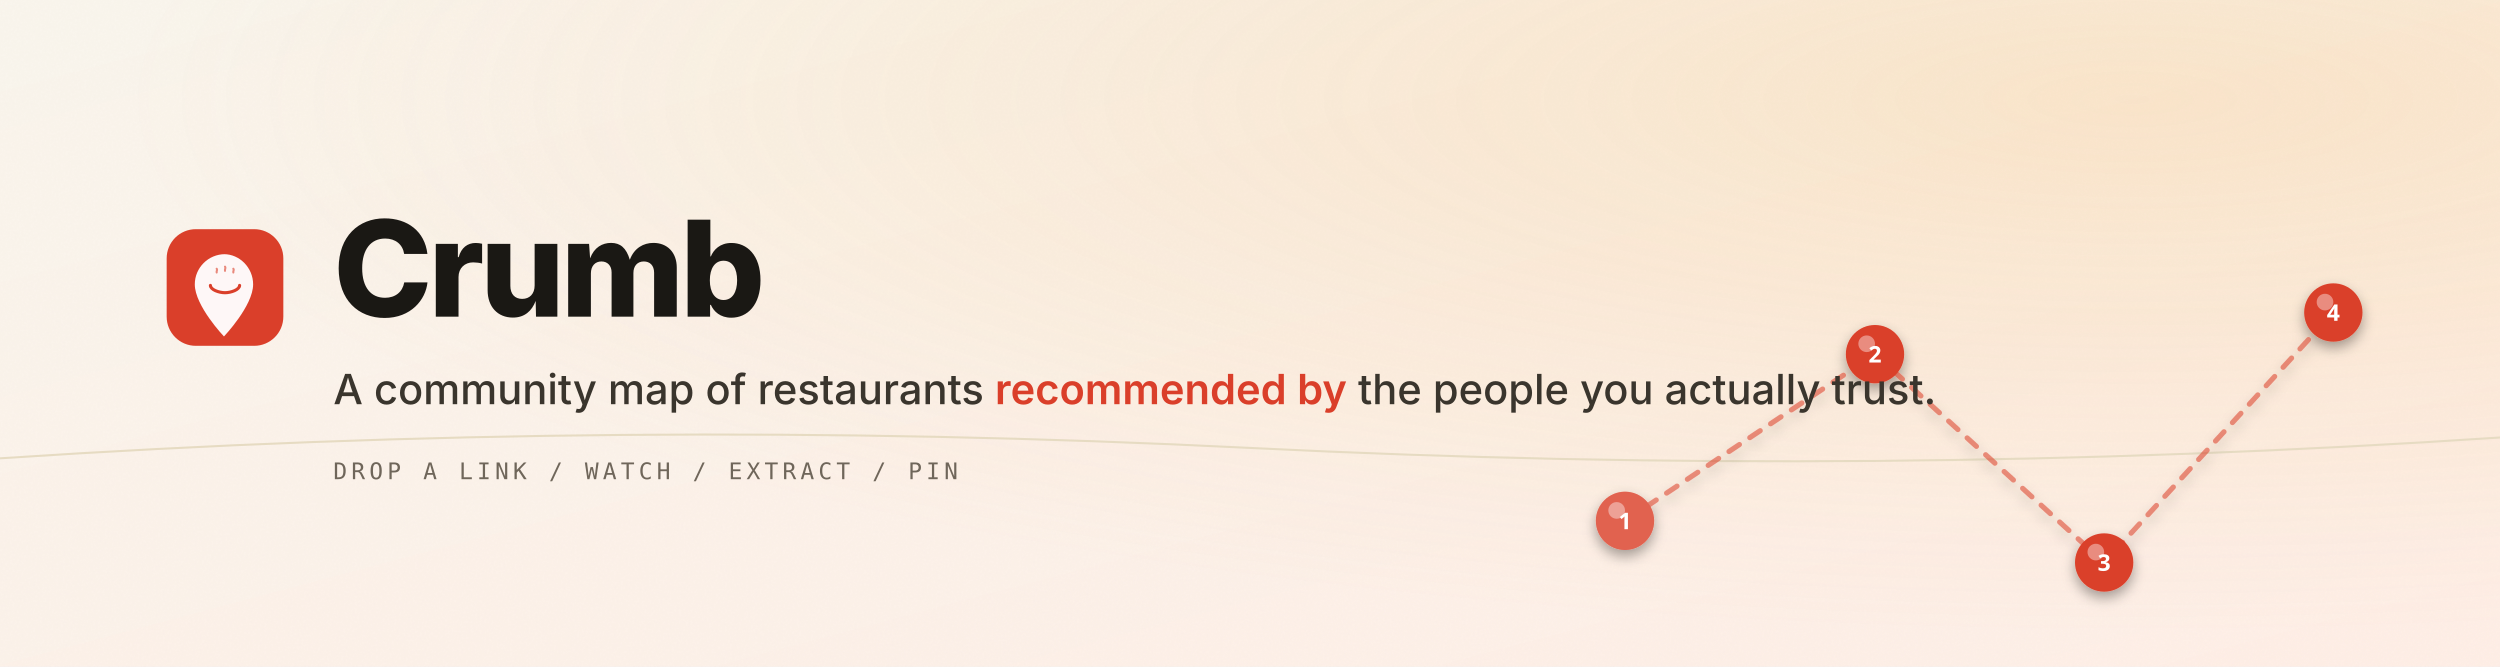
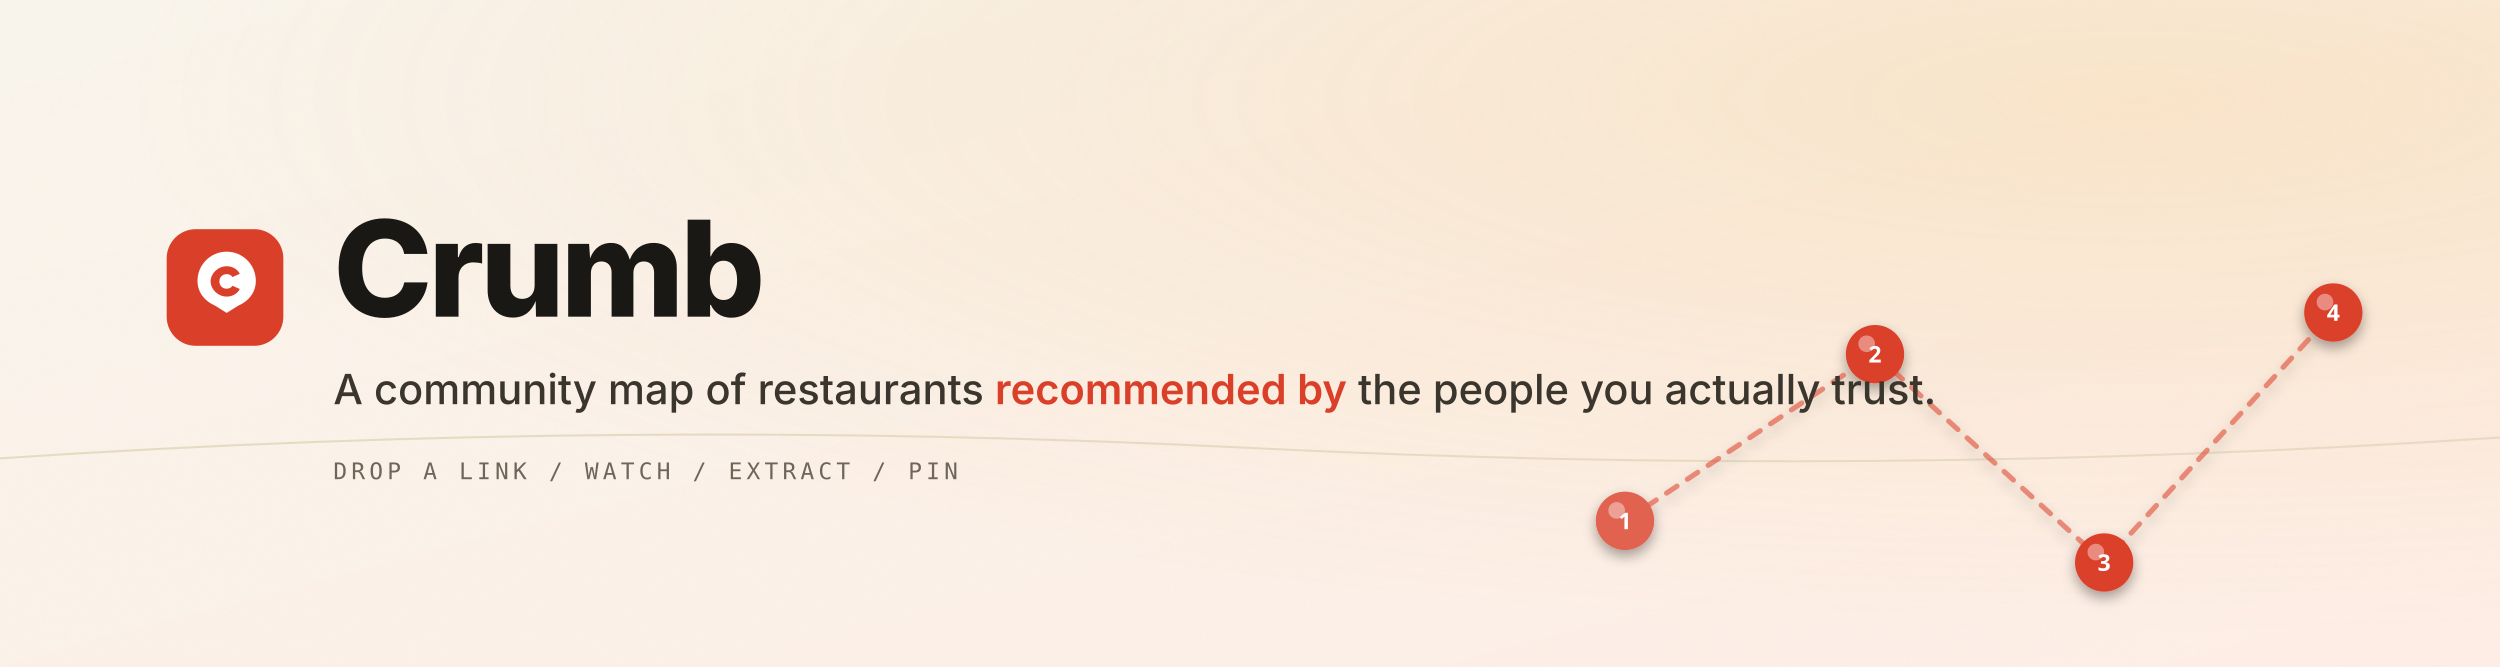
<svg xmlns="http://www.w3.org/2000/svg" viewBox="0 0 1200 320" width="1200" height="320" role="img" aria-label="Crumb — restaurants from the people you actually trust">
  <defs>
    <linearGradient id="bg" x1="0" y1="0" x2="1" y2="1">
      <stop offset="0" stop-color="#FAF6EE" />
      <stop offset="1" stop-color="#FFEFE7" />
    </linearGradient>
    <radialGradient id="warm" cx="0.85" cy="0.15" r="0.8">
      <stop offset="0" stop-color="#F2A93B" stop-opacity="0.18" />
      <stop offset="1" stop-color="#F2A93B" stop-opacity="0" />
    </radialGradient>
    <filter id="noise" x="0%" y="0%" width="100%" height="100%">
      <feTurbulence type="fractalNoise" baseFrequency="0.9" numOctaves="2" result="t" />
      <feColorMatrix in="t" values="0 0 0 0 0.4  0 0 0 0 0.35  0 0 0 0 0.25  0 0 0 0.04 0" />
      <feComposite in2="SourceGraphic" operator="in" />
    </filter>
    <filter id="pinShadow" x="-50%" y="-50%" width="200%" height="200%">
      <feGaussianBlur in="SourceAlpha" stdDeviation="3" />
      <feOffset dy="3" />
      <feComponentTransfer>
        <feFuncA type="linear" slope="0.35" />
      </feComponentTransfer>
      <feMerge>
        <feMergeNode />
        <feMergeNode in="SourceGraphic" />
      </feMerge>
    </filter>
  </defs>
  <rect width="1200" height="320" fill="url(#bg)" />
  <rect width="1200" height="320" fill="url(#warm)" />
  <rect width="1200" height="320" filter="url(#noise)" />
  <path d="M0 220 Q 300 200 600 215 T 1200 210" stroke="#E6DBC2" stroke-width="1" fill="none" />
  <g transform="translate(720, 70)" filter="url(#pinShadow)">
    <path d="M 60 180 L 180 100 L 290 200 L 400 80" stroke="#DA3F2A" stroke-width="2.5" stroke-dasharray="6 6" stroke-linecap="round" fill="none" opacity="0.55" />
    <g transform="translate(60,180)">
      <circle cx="0" cy="0" r="14" fill="#DA3F2A" />
      <circle cx="0" cy="0" r="14" fill="white" fill-opacity="0.18" />
      <circle cx="-4" cy="-5" r="4" fill="white" fill-opacity="0.4" />
      <text x="0" y="4" text-anchor="middle" font-family="ui-sans-serif, system-ui" font-size="11" font-weight="700" fill="white">1</text>
    </g>
    <g transform="translate(180,100)">
      <circle cx="0" cy="0" r="14" fill="#DA3F2A" />
      <circle cx="-4" cy="-5" r="4" fill="white" fill-opacity="0.4" />
      <text x="0" y="4" text-anchor="middle" font-family="ui-sans-serif, system-ui" font-size="11" font-weight="700" fill="white">2</text>
    </g>
    <g transform="translate(290,200)">
      <circle cx="0" cy="0" r="14" fill="#DA3F2A" />
      <circle cx="-4" cy="-5" r="4" fill="white" fill-opacity="0.4" />
      <text x="0" y="4" text-anchor="middle" font-family="ui-sans-serif, system-ui" font-size="11" font-weight="700" fill="white">3</text>
    </g>
    <g transform="translate(400,80)">
      <circle cx="0" cy="0" r="14" fill="#DA3F2A" />
      <circle cx="-4" cy="-5" r="4" fill="white" fill-opacity="0.4" />
      <text x="0" y="4" text-anchor="middle" font-family="ui-sans-serif, system-ui" font-size="11" font-weight="700" fill="white">4</text>
    </g>
  </g>
  <g transform="translate(80, 120)">
    <g transform="translate(0, -10)">
      <rect x="0" y="0" width="56" height="56" rx="14" fill="#DA3F2A" />
-       <path d="M 28 12 c -8 0 -14.5 6.5 -14.5 14.5 c 0 10.3 14 25 14 25 s 14 -14.7 14 -25 c 0 -8 -6.5 -14.5 -14 -14.5 z" fill="white" fill-opacity="0.96" />
-       <path d="M 21 27 c 0 2 4 3.5 7 3.5 s 7 -1.5 7 -3.5" stroke="#DA3F2A" stroke-width="1.5" stroke-linecap="round" fill="none" />
-       <path d="M 24 19 c 0.5 0.6 -0.2 1.2 0 1.8 M 28 18 c 0.5 0.6 -0.2 1.4 0 2 M 32 19 c 0.5 0.6 -0.2 1.2 0 1.8" stroke="#DA3F2A" stroke-width="1" stroke-linecap="round" fill="none" opacity="0.6" />
+       <g transform="translate(12,8) scale(1.4)" fill="white">
+         <path fill-rule="evenodd" d="M12 2C6.48 2 2 6.48 2 12c0 4 2.5 7 6 8.5L12 23l4-2.5c3.5-1.5 6-4.5 6-8.5 0-5.52-4.48-10-10-10Zm0 5c2 0 3.7 1 4.5 2.6L14 10.7c-.5-.7-1.2-1-2-1-1.4 0-2.5 1-2.5 2.5S10.6 14.7 12 14.7c.8 0 1.5-.3 2-1l2.5 1.1c-.8 1.6-2.5 2.6-4.5 2.6-3 0-5.5-2.5-5.5-5.2C6.5 9.5 9 7 12 7Z" />
+       </g>
    </g>
    <text x="80" y="32" font-family="ui-sans-serif, system-ui, -apple-system" font-size="64" font-weight="800" fill="#1A1814" letter-spacing="-2">Crumb</text>
    <text x="80" y="74" font-family="ui-sans-serif, system-ui, -apple-system" font-size="20" font-weight="500" fill="#3A352D">A community map of restaurants <tspan fill="#DA3F2A" font-weight="600">recommended by</tspan> the people you actually trust.</text>
    <text x="80" y="110" font-family="ui-monospace, SF Mono, Menlo, monospace" font-size="11" fill="#6F665A" letter-spacing="2">DROP A LINK / WATCH / EXTRACT / PIN</text>
  </g>
</svg>
